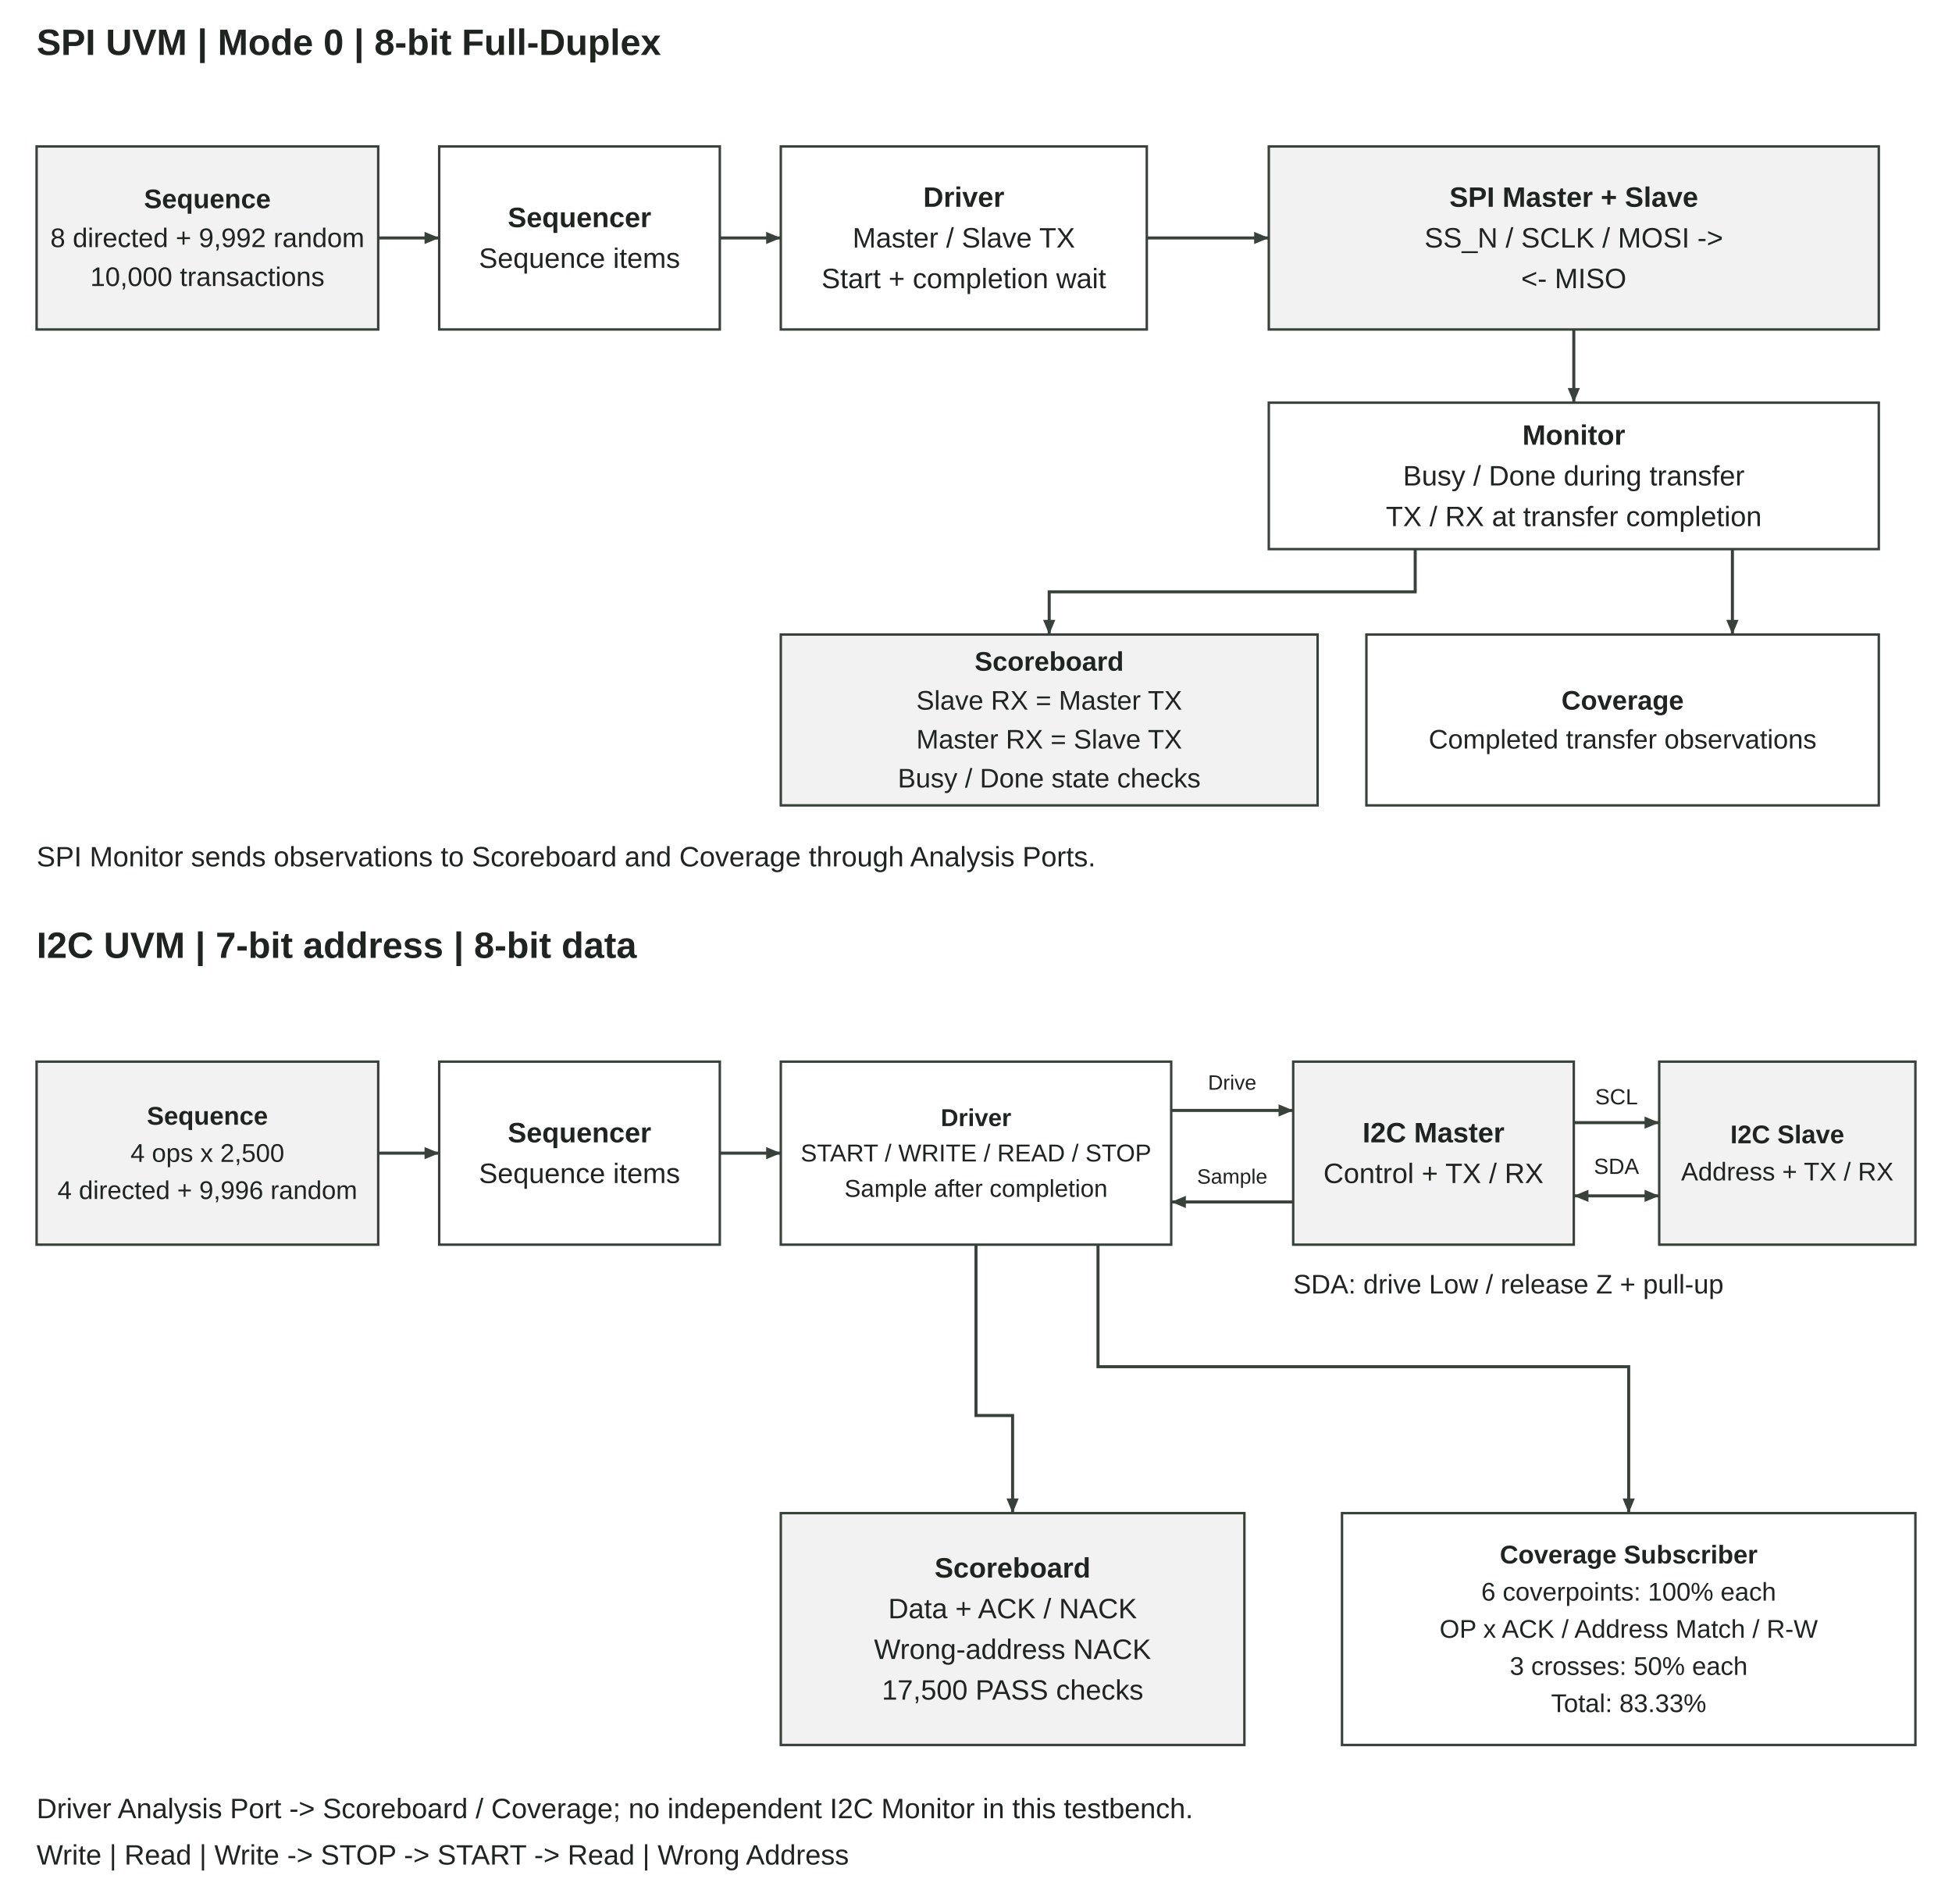
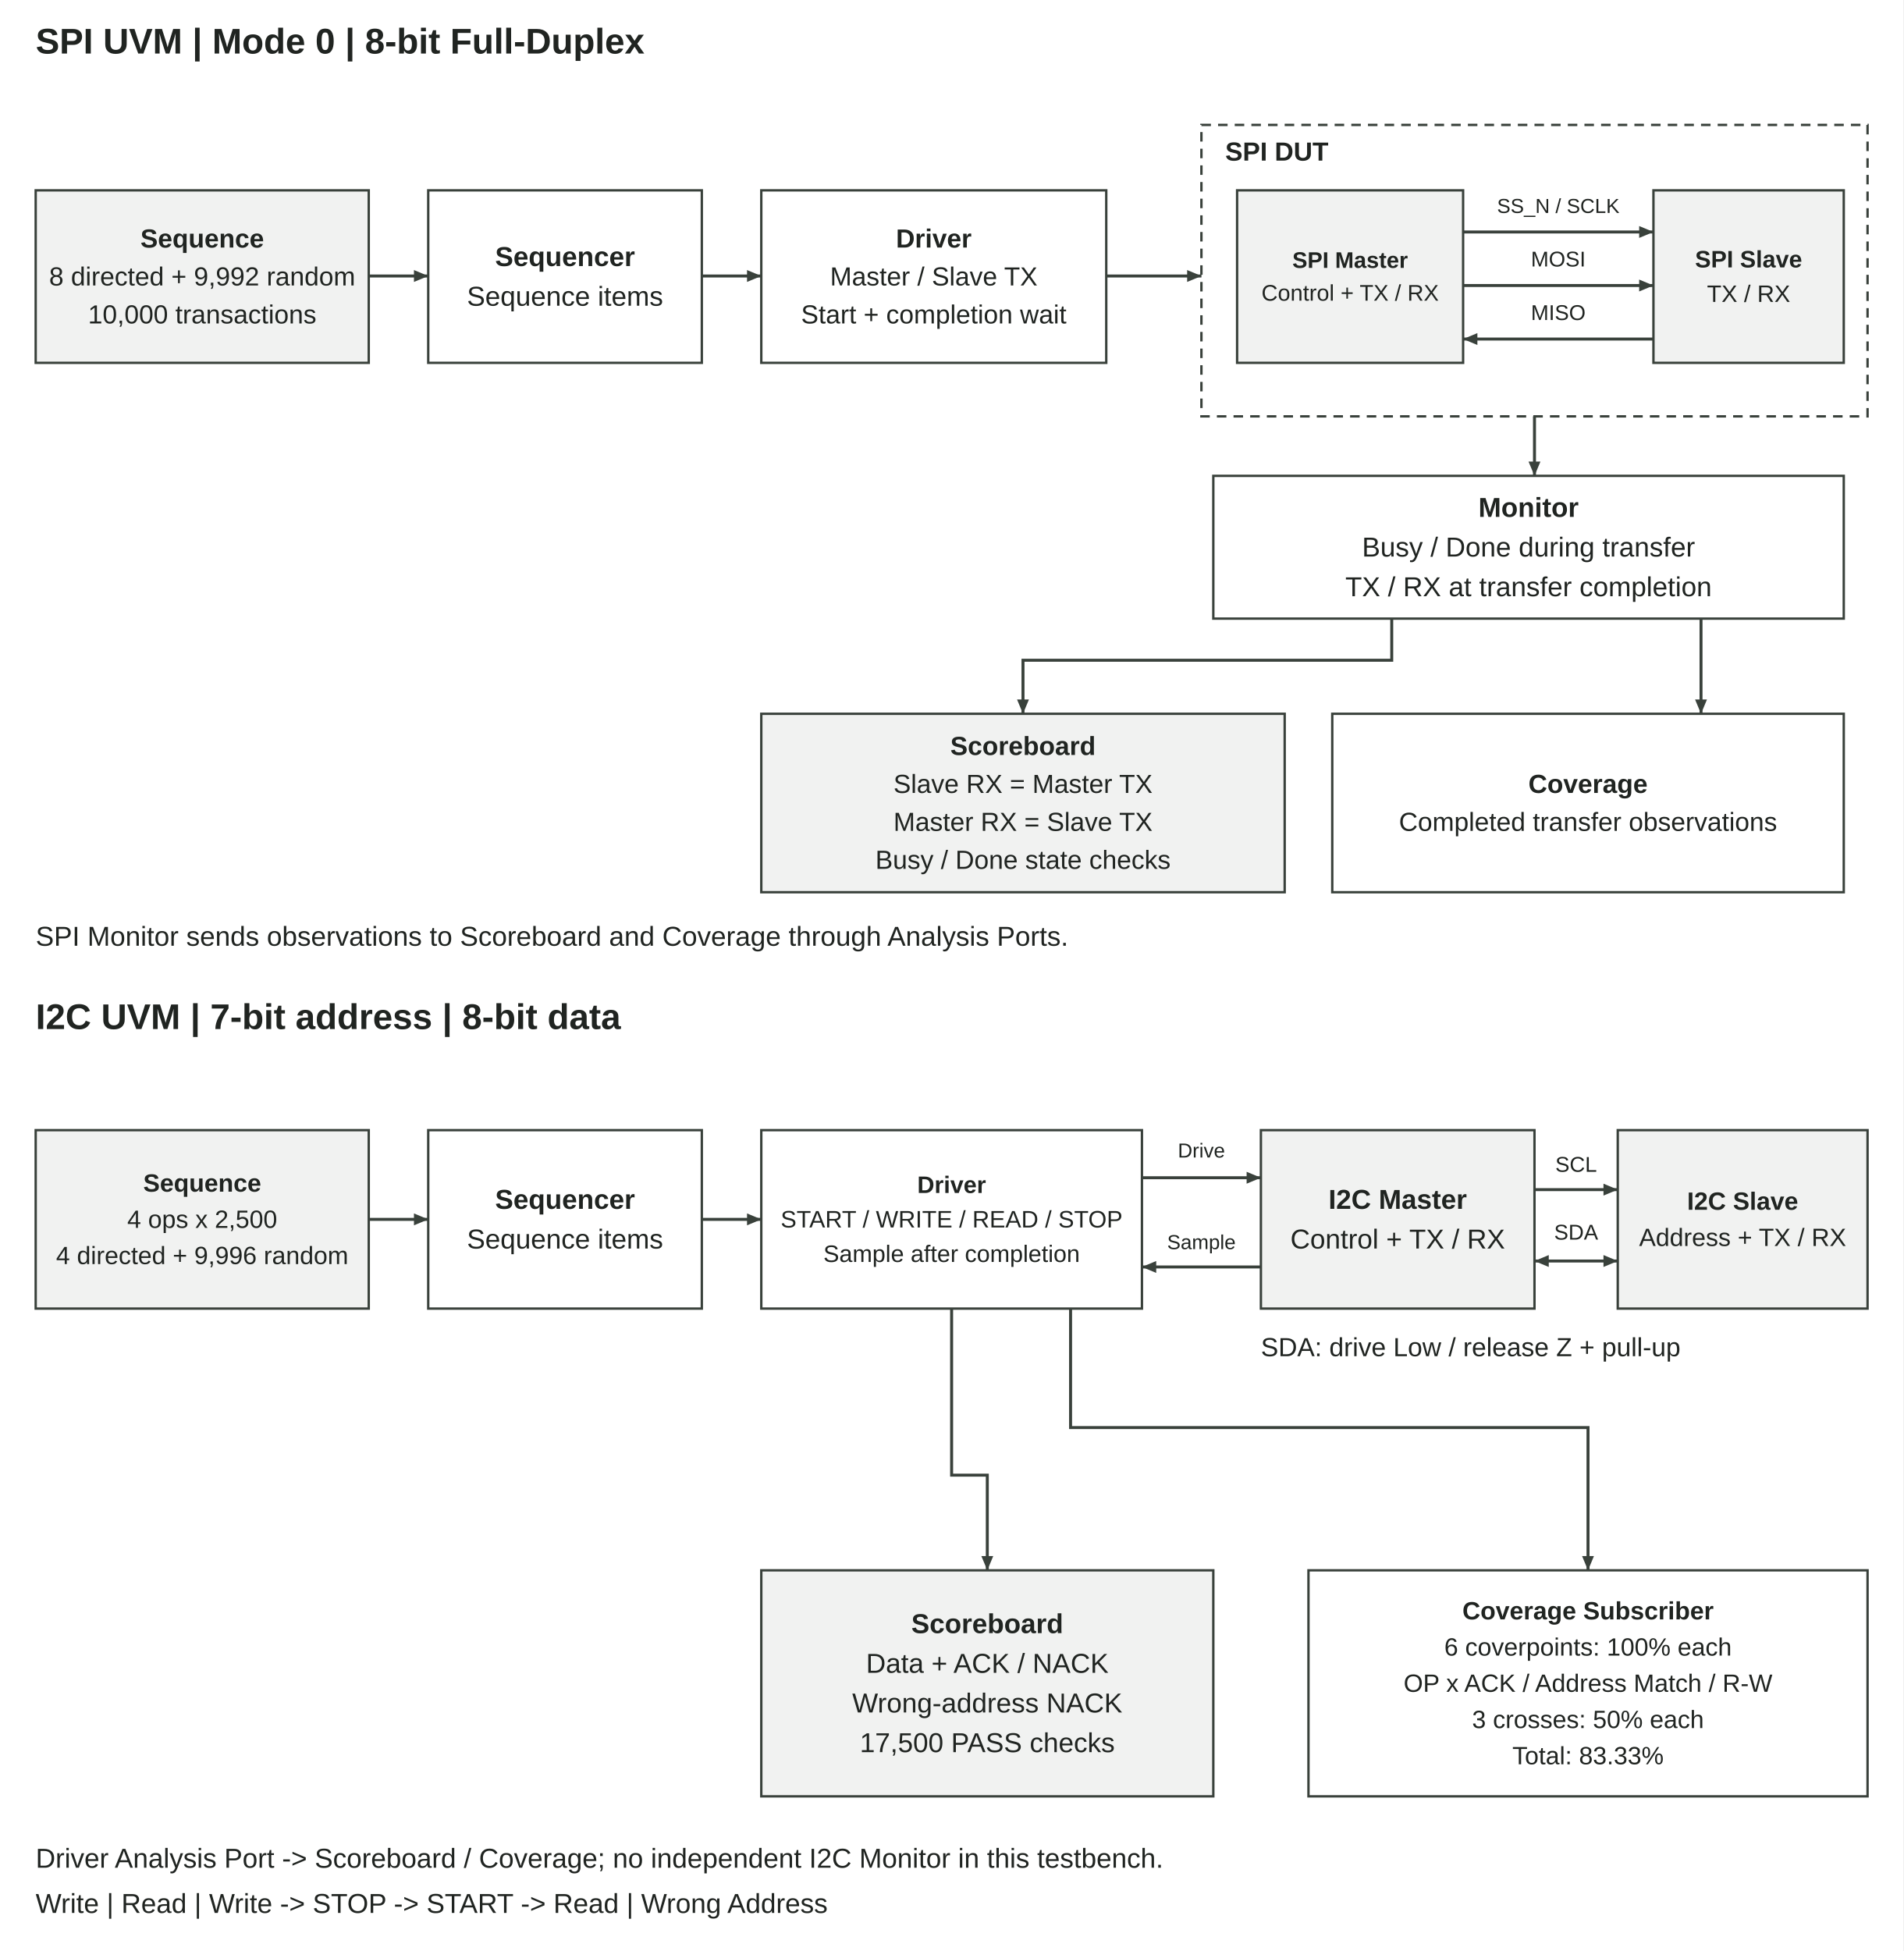
- <svg xmlns="http://www.w3.org/2000/svg" width="1600" height="1560" viewBox="0 0 1600 1560" role="img">
+ <svg xmlns="http://www.w3.org/2000/svg" width="1600" height="1640" viewBox="0 0 1600 1640" role="img">
  <rect width="100%" height="100%" fill="white" />
  <g>
    <rect width="100%" height="100%" fill="white" />
    <text x="30" y="45" text-anchor="start" font-family="Arial, sans-serif" font-size="30" font-weight="700" fill="#202421">SPI UVM | Mode 0 | 8-bit Full-Duplex</text>
-     <rect x="30" y="120" width="280" height="150" fill="#f1f2f1" stroke="#39413b" stroke-width="2" />
-     <text x="170.0" y="170.58" text-anchor="middle" font-family="Arial, sans-serif" font-size="22" font-weight="700" fill="#202421">Sequence</text>
-     <text x="170.0" y="202.48" text-anchor="middle" font-family="Arial, sans-serif" font-size="22" font-weight="400" fill="#202421">8 directed + 9,992 random</text>
-     <text x="170.0" y="234.38" text-anchor="middle" font-family="Arial, sans-serif" font-size="22" font-weight="400" fill="#202421">10,000 transactions</text>
-     <rect x="360" y="120" width="230" height="150" fill="white" stroke="#39413b" stroke-width="2" />
-     <text x="475.0" y="186.145" text-anchor="middle" font-family="Arial, sans-serif" font-size="23" font-weight="700" fill="#202421">Sequencer</text>
-     <text x="475.0" y="219.495" text-anchor="middle" font-family="Arial, sans-serif" font-size="23" font-weight="400" fill="#202421">Sequence items</text>
-     <rect x="640" y="120" width="300" height="150" fill="white" stroke="#39413b" stroke-width="2" />
-     <text x="790.0" y="169.47" text-anchor="middle" font-family="Arial, sans-serif" font-size="23" font-weight="700" fill="#202421">Driver</text>
-     <text x="790.0" y="202.82" text-anchor="middle" font-family="Arial, sans-serif" font-size="23" font-weight="400" fill="#202421">Master / Slave TX</text>
-     <text x="790.0" y="236.17" text-anchor="middle" font-family="Arial, sans-serif" font-size="23" font-weight="400" fill="#202421">Start + completion wait</text>
-     <rect x="1040" y="120" width="500" height="150" fill="#f1f2f1" stroke="#39413b" stroke-width="2" />
-     <text x="1290.0" y="169.47" text-anchor="middle" font-family="Arial, sans-serif" font-size="23" font-weight="700" fill="#202421">SPI Master + Slave</text>
-     <text x="1290.0" y="202.82" text-anchor="middle" font-family="Arial, sans-serif" font-size="23" font-weight="400" fill="#202421">SS_N / SCLK / MOSI -&gt;</text>
-     <text x="1290.0" y="236.17" text-anchor="middle" font-family="Arial, sans-serif" font-size="23" font-weight="400" fill="#202421">&lt;- MISO</text>
-     <polyline points="310,195 360,195" fill="none" stroke="#39413b" stroke-width="2.5" />
-     <polygon points="360,195 348.0,200.0 348.0,190.0" fill="#39413b" />
-     <polyline points="590,195 640,195" fill="none" stroke="#39413b" stroke-width="2.5" />
-     <polygon points="640,195 628.0,200.0 628.0,190.0" fill="#39413b" />
-     <polyline points="940,195 1040,195" fill="none" stroke="#39413b" stroke-width="2.5" />
-     <polygon points="1040,195 1028.0,200.0 1028.0,190.0" fill="#39413b" />
-     <polyline points="1290,270 1290,330" fill="none" stroke="#39413b" stroke-width="2.5" />
-     <polygon points="1290,330 1285.0,318.0 1295.0,318.0" fill="#39413b" />
-     <rect x="1040" y="330" width="500" height="120" fill="white" stroke="#39413b" stroke-width="2" />
-     <text x="1290.0" y="364.47" text-anchor="middle" font-family="Arial, sans-serif" font-size="23" font-weight="700" fill="#202421">Monitor</text>
-     <text x="1290.0" y="397.82" text-anchor="middle" font-family="Arial, sans-serif" font-size="23" font-weight="400" fill="#202421">Busy / Done during transfer</text>
-     <text x="1290.0" y="431.17" text-anchor="middle" font-family="Arial, sans-serif" font-size="23" font-weight="400" fill="#202421">TX / RX at transfer completion</text>
-     <rect x="640" y="520" width="440" height="140" fill="#f1f2f1" stroke="#39413b" stroke-width="2" />
-     <text x="860.0" y="549.63" text-anchor="middle" font-family="Arial, sans-serif" font-size="22" font-weight="700" fill="#202421">Scoreboard</text>
-     <text x="860.0" y="581.53" text-anchor="middle" font-family="Arial, sans-serif" font-size="22" font-weight="400" fill="#202421">Slave RX = Master TX</text>
-     <text x="860.0" y="613.43" text-anchor="middle" font-family="Arial, sans-serif" font-size="22" font-weight="400" fill="#202421">Master RX = Slave TX</text>
-     <text x="860.0" y="645.33" text-anchor="middle" font-family="Arial, sans-serif" font-size="22" font-weight="400" fill="#202421">Busy / Done state checks</text>
-     <rect x="1120" y="520" width="420" height="140" fill="white" stroke="#39413b" stroke-width="2" />
-     <text x="1330.0" y="581.53" text-anchor="middle" font-family="Arial, sans-serif" font-size="22" font-weight="700" fill="#202421">Coverage</text>
-     <text x="1330.0" y="613.43" text-anchor="middle" font-family="Arial, sans-serif" font-size="22" font-weight="400" fill="#202421">Completed transfer observations</text>
-     <polyline points="1160,450 1160,485 860,485 860,520" fill="none" stroke="#39413b" stroke-width="2.5" />
-     <polygon points="860,520 855.0,508.0 865.0,508.0" fill="#39413b" />
-     <polyline points="1420,450 1420,520" fill="none" stroke="#39413b" stroke-width="2.5" />
-     <polygon points="1420,520 1415.0,508.0 1425.0,508.0" fill="#39413b" />
-     <text x="30" y="710" text-anchor="start" font-family="Arial, sans-serif" font-size="23" font-weight="400" fill="#202421">SPI Monitor sends observations to Scoreboard and Coverage through Analysis Ports.</text>
+     <rect x="30" y="160" width="280" height="145" fill="#f1f2f1" stroke="#39413b" stroke-width="2" />
+     <text x="170.0" y="208.08" text-anchor="middle" font-family="Arial, sans-serif" font-size="22" font-weight="700" fill="#202421">Sequence</text>
+     <text x="170.0" y="239.98" text-anchor="middle" font-family="Arial, sans-serif" font-size="22" font-weight="400" fill="#202421">8 directed + 9,992 random</text>
+     <text x="170.0" y="271.88" text-anchor="middle" font-family="Arial, sans-serif" font-size="22" font-weight="400" fill="#202421">10,000 transactions</text>
+     <rect x="360" y="160" width="230" height="145" fill="white" stroke="#39413b" stroke-width="2" />
+     <text x="475.0" y="223.645" text-anchor="middle" font-family="Arial, sans-serif" font-size="23" font-weight="700" fill="#202421">Sequencer</text>
+     <text x="475.0" y="256.995" text-anchor="middle" font-family="Arial, sans-serif" font-size="23" font-weight="400" fill="#202421">Sequence items</text>
+     <rect x="640" y="160" width="290" height="145" fill="white" stroke="#39413b" stroke-width="2" />
+     <text x="785.0" y="208.08" text-anchor="middle" font-family="Arial, sans-serif" font-size="22" font-weight="700" fill="#202421">Driver</text>
+     <text x="785.0" y="239.98" text-anchor="middle" font-family="Arial, sans-serif" font-size="22" font-weight="400" fill="#202421">Master / Slave TX</text>
+     <text x="785.0" y="271.88" text-anchor="middle" font-family="Arial, sans-serif" font-size="22" font-weight="400" fill="#202421">Start + completion wait</text>
+     <rect x="1010" y="105" width="560" height="245" fill="none" stroke="#39413b" stroke-width="2" stroke-dasharray="8 6" />
+     <text x="1030" y="135" text-anchor="start" font-family="Arial, sans-serif" font-size="22" font-weight="700" fill="#202421">SPI DUT</text>
+     <rect x="1040" y="160" width="190" height="145" fill="#f1f2f1" stroke="#39413b" stroke-width="2" />
+     <text x="1135.0" y="225.185" text-anchor="middle" font-family="Arial, sans-serif" font-size="19" font-weight="700" fill="#202421">SPI Master</text>
+     <text x="1135.0" y="252.735" text-anchor="middle" font-family="Arial, sans-serif" font-size="19" font-weight="400" fill="#202421">Control + TX / RX</text>
+     <rect x="1390" y="160" width="160" height="145" fill="#f1f2f1" stroke="#39413b" stroke-width="2" />
+     <text x="1470.0" y="224.8" text-anchor="middle" font-family="Arial, sans-serif" font-size="20" font-weight="700" fill="#202421">SPI Slave</text>
+     <text x="1470.0" y="253.8" text-anchor="middle" font-family="Arial, sans-serif" font-size="20" font-weight="400" fill="#202421">TX / RX</text>
+     <polyline points="310,232 360,232" fill="none" stroke="#39413b" stroke-width="2.5" />
+     <polygon points="360,232 348.0,237.0 348.0,227.0" fill="#39413b" />
+     <polyline points="590,232 640,232" fill="none" stroke="#39413b" stroke-width="2.5" />
+     <polygon points="640,232 628.0,237.0 628.0,227.0" fill="#39413b" />
+     <polyline points="930,232 1010,232" fill="none" stroke="#39413b" stroke-width="2.5" />
+     <polygon points="1010,232 998.0,237.0 998.0,227.0" fill="#39413b" />
+     <polyline points="1230,195 1390,195" fill="none" stroke="#39413b" stroke-width="2.5" />
+     <polygon points="1390,195 1378.0,200.0 1378.0,190.0" fill="#39413b" />
+     <text x="1310" y="179" text-anchor="middle" font-family="Arial, sans-serif" font-size="17" font-weight="400" fill="#202421">SS_N / SCLK</text>
+     <polyline points="1230,240 1390,240" fill="none" stroke="#39413b" stroke-width="2.5" />
+     <polygon points="1390,240 1378.0,245.0 1378.0,235.0" fill="#39413b" />
+     <text x="1310" y="224" text-anchor="middle" font-family="Arial, sans-serif" font-size="18" font-weight="400" fill="#202421">MOSI</text>
+     <polyline points="1390,285 1230,285" fill="none" stroke="#39413b" stroke-width="2.5" />
+     <polygon points="1230,285 1242.0,280.0 1242.0,290.0" fill="#39413b" />
+     <text x="1310" y="269" text-anchor="middle" font-family="Arial, sans-serif" font-size="18" font-weight="400" fill="#202421">MISO</text>
+     <polyline points="1290,350 1290,400" fill="none" stroke="#39413b" stroke-width="2.5" />
+     <polygon points="1290,400 1285.0,388.0 1295.0,388.0" fill="#39413b" />
+     <rect x="1020" y="400" width="530" height="120" fill="white" stroke="#39413b" stroke-width="2" />
+     <text x="1285.0" y="434.47" text-anchor="middle" font-family="Arial, sans-serif" font-size="23" font-weight="700" fill="#202421">Monitor</text>
+     <text x="1285.0" y="467.82" text-anchor="middle" font-family="Arial, sans-serif" font-size="23" font-weight="400" fill="#202421">Busy / Done during transfer</text>
+     <text x="1285.0" y="501.17" text-anchor="middle" font-family="Arial, sans-serif" font-size="23" font-weight="400" fill="#202421">TX / RX at transfer completion</text>
+     <rect x="640" y="600" width="440" height="150" fill="#f1f2f1" stroke="#39413b" stroke-width="2" />
+     <text x="860.0" y="634.63" text-anchor="middle" font-family="Arial, sans-serif" font-size="22" font-weight="700" fill="#202421">Scoreboard</text>
+     <text x="860.0" y="666.53" text-anchor="middle" font-family="Arial, sans-serif" font-size="22" font-weight="400" fill="#202421">Slave RX = Master TX</text>
+     <text x="860.0" y="698.43" text-anchor="middle" font-family="Arial, sans-serif" font-size="22" font-weight="400" fill="#202421">Master RX = Slave TX</text>
+     <text x="860.0" y="730.33" text-anchor="middle" font-family="Arial, sans-serif" font-size="22" font-weight="400" fill="#202421">Busy / Done state checks</text>
+     <rect x="1120" y="600" width="430" height="150" fill="white" stroke="#39413b" stroke-width="2" />
+     <text x="1335.0" y="666.53" text-anchor="middle" font-family="Arial, sans-serif" font-size="22" font-weight="700" fill="#202421">Coverage</text>
+     <text x="1335.0" y="698.43" text-anchor="middle" font-family="Arial, sans-serif" font-size="22" font-weight="400" fill="#202421">Completed transfer observations</text>
+     <polyline points="1170,520 1170,555 860,555 860,600" fill="none" stroke="#39413b" stroke-width="2.5" />
+     <polygon points="860,600 855.0,588.0 865.0,588.0" fill="#39413b" />
+     <polyline points="1430,520 1430,600" fill="none" stroke="#39413b" stroke-width="2.5" />
+     <polygon points="1430,600 1425.0,588.0 1435.0,588.0" fill="#39413b" />
+     <text x="30" y="795" text-anchor="start" font-family="Arial, sans-serif" font-size="23" font-weight="400" fill="#202421">SPI Monitor sends observations to Scoreboard and Coverage through Analysis Ports.</text>
  </g>
-   <g transform="translate(0 740)">
+   <g transform="translate(0 820)">
    <rect width="100%" height="100%" fill="white" />
    <text x="30" y="45" text-anchor="start" font-family="Arial, sans-serif" font-size="30" font-weight="700" fill="#202421">I2C UVM | 7-bit address | 8-bit data</text>
    <rect x="30" y="130" width="280" height="150" fill="#f1f2f1" stroke="#39413b" stroke-width="2" />
    <text x="170.0" y="181.69" text-anchor="middle" font-family="Arial, sans-serif" font-size="21" font-weight="700" fill="#202421">Sequence</text>
    <text x="170.0" y="212.14" text-anchor="middle" font-family="Arial, sans-serif" font-size="21" font-weight="400" fill="#202421">4 ops x 2,500</text>
    <text x="170.0" y="242.59" text-anchor="middle" font-family="Arial, sans-serif" font-size="21" font-weight="400" fill="#202421">4 directed + 9,996 random</text>
    <rect x="360" y="130" width="230" height="150" fill="white" stroke="#39413b" stroke-width="2" />
    <text x="475.0" y="196.145" text-anchor="middle" font-family="Arial, sans-serif" font-size="23" font-weight="700" fill="#202421">Sequencer</text>
    <text x="475.0" y="229.495" text-anchor="middle" font-family="Arial, sans-serif" font-size="23" font-weight="400" fill="#202421">Sequence items</text>
    <rect x="640" y="130" width="320" height="150" fill="white" stroke="#39413b" stroke-width="2" />
    <text x="800.0" y="182.8" text-anchor="middle" font-family="Arial, sans-serif" font-size="20" font-weight="700" fill="#202421">Driver</text>
    <text x="800.0" y="211.8" text-anchor="middle" font-family="Arial, sans-serif" font-size="20" font-weight="400" fill="#202421">START / WRITE / READ / STOP</text>
    <text x="800.0" y="240.8" text-anchor="middle" font-family="Arial, sans-serif" font-size="20" font-weight="400" fill="#202421">Sample after completion</text>
    <rect x="1060" y="130" width="230" height="150" fill="#f1f2f1" stroke="#39413b" stroke-width="2" />
    <text x="1175.0" y="196.145" text-anchor="middle" font-family="Arial, sans-serif" font-size="23" font-weight="700" fill="#202421">I2C Master</text>
    <text x="1175.0" y="229.495" text-anchor="middle" font-family="Arial, sans-serif" font-size="23" font-weight="400" fill="#202421">Control + TX / RX</text>
    <rect x="1360" y="130" width="210" height="150" fill="#f1f2f1" stroke="#39413b" stroke-width="2" />
    <text x="1465.0" y="196.915" text-anchor="middle" font-family="Arial, sans-serif" font-size="21" font-weight="700" fill="#202421">I2C Slave</text>
    <text x="1465.0" y="227.365" text-anchor="middle" font-family="Arial, sans-serif" font-size="21" font-weight="400" fill="#202421">Address + TX / RX</text>
    <polyline points="310,205 360,205" fill="none" stroke="#39413b" stroke-width="2.5" />
    <polygon points="360,205 348.0,210.0 348.0,200.0" fill="#39413b" />
    <polyline points="590,205 640,205" fill="none" stroke="#39413b" stroke-width="2.5" />
    <polygon points="640,205 628.0,210.0 628.0,200.0" fill="#39413b" />
    <polyline points="960,170 1060,170" fill="none" stroke="#39413b" stroke-width="2.5" />
    <polygon points="1060,170 1048.0,175.0 1048.0,165.0" fill="#39413b" />
    <text x="1010" y="153" text-anchor="middle" font-family="Arial, sans-serif" font-size="17" font-weight="400" fill="#202421">Drive</text>
    <polyline points="1060,245 960,245" fill="none" stroke="#39413b" stroke-width="2.5" />
    <polygon points="960,245 972.0,240.0 972.0,250.0" fill="#39413b" />
    <text x="1010" y="230" text-anchor="middle" font-family="Arial, sans-serif" font-size="17" font-weight="400" fill="#202421">Sample</text>
    <polyline points="1290,180 1360,180" fill="none" stroke="#39413b" stroke-width="2.5" />
    <polygon points="1360,180 1348.0,185.0 1348.0,175.0" fill="#39413b" />
    <text x="1325" y="165" text-anchor="middle" font-family="Arial, sans-serif" font-size="18" font-weight="400" fill="#202421">SCL</text>
    <polyline points="1290,240 1360,240" fill="none" stroke="#39413b" stroke-width="2.5" />
    <polygon points="1360,240 1348.0,245.0 1348.0,235.0" fill="#39413b" />
    <polygon points="1290,240 1302.0,235.0 1302.0,245.0" fill="#39413b" />
    <text x="1325" y="222" text-anchor="middle" font-family="Arial, sans-serif" font-size="18" font-weight="400" fill="#202421">SDA</text>
    <text x="1060" y="320" text-anchor="start" font-family="Arial, sans-serif" font-size="22" font-weight="400" fill="#202421">SDA: drive Low / release Z + pull-up</text>
    <rect x="640" y="500" width="380" height="190" fill="#f1f2f1" stroke="#39413b" stroke-width="2" />
    <text x="830.0" y="552.795" text-anchor="middle" font-family="Arial, sans-serif" font-size="23" font-weight="700" fill="#202421">Scoreboard</text>
    <text x="830.0" y="586.145" text-anchor="middle" font-family="Arial, sans-serif" font-size="23" font-weight="400" fill="#202421">Data + ACK / NACK</text>
    <text x="830.0" y="619.495" text-anchor="middle" font-family="Arial, sans-serif" font-size="23" font-weight="400" fill="#202421">Wrong-address NACK</text>
    <text x="830.0" y="652.845" text-anchor="middle" font-family="Arial, sans-serif" font-size="23" font-weight="400" fill="#202421">17,500 PASS checks</text>
    <rect x="1100" y="500" width="470" height="190" fill="white" stroke="#39413b" stroke-width="2" />
    <text x="1335.0" y="541.24" text-anchor="middle" font-family="Arial, sans-serif" font-size="21" font-weight="700" fill="#202421">Coverage Subscriber</text>
    <text x="1335.0" y="571.69" text-anchor="middle" font-family="Arial, sans-serif" font-size="21" font-weight="400" fill="#202421">6 coverpoints: 100% each</text>
    <text x="1335.0" y="602.14" text-anchor="middle" font-family="Arial, sans-serif" font-size="21" font-weight="400" fill="#202421">OP x ACK / Address Match / R-W</text>
    <text x="1335.0" y="632.59" text-anchor="middle" font-family="Arial, sans-serif" font-size="21" font-weight="400" fill="#202421">3 crosses: 50% each</text>
    <text x="1335.0" y="663.04" text-anchor="middle" font-family="Arial, sans-serif" font-size="21" font-weight="400" fill="#202421">Total: 83.33%</text>
    <polyline points="800,280 800,420 830,420 830,500" fill="none" stroke="#39413b" stroke-width="2.5" />
    <polygon points="830,500 825.0,488.0 835.0,488.0" fill="#39413b" />
    <polyline points="900,280 900,380 1335,380 1335,500" fill="none" stroke="#39413b" stroke-width="2.5" />
    <polygon points="1335,500 1330.0,488.0 1340.0,488.0" fill="#39413b" />
    <text x="30" y="750" text-anchor="start" font-family="Arial, sans-serif" font-size="23" font-weight="400" fill="#202421">Driver Analysis Port -&gt; Scoreboard / Coverage; no independent I2C Monitor in this testbench.</text>
    <text x="30" y="788" text-anchor="start" font-family="Arial, sans-serif" font-size="23" font-weight="400" fill="#202421">Write | Read | Write -&gt; STOP -&gt; START -&gt; Read | Wrong Address</text>
  </g>
</svg>
